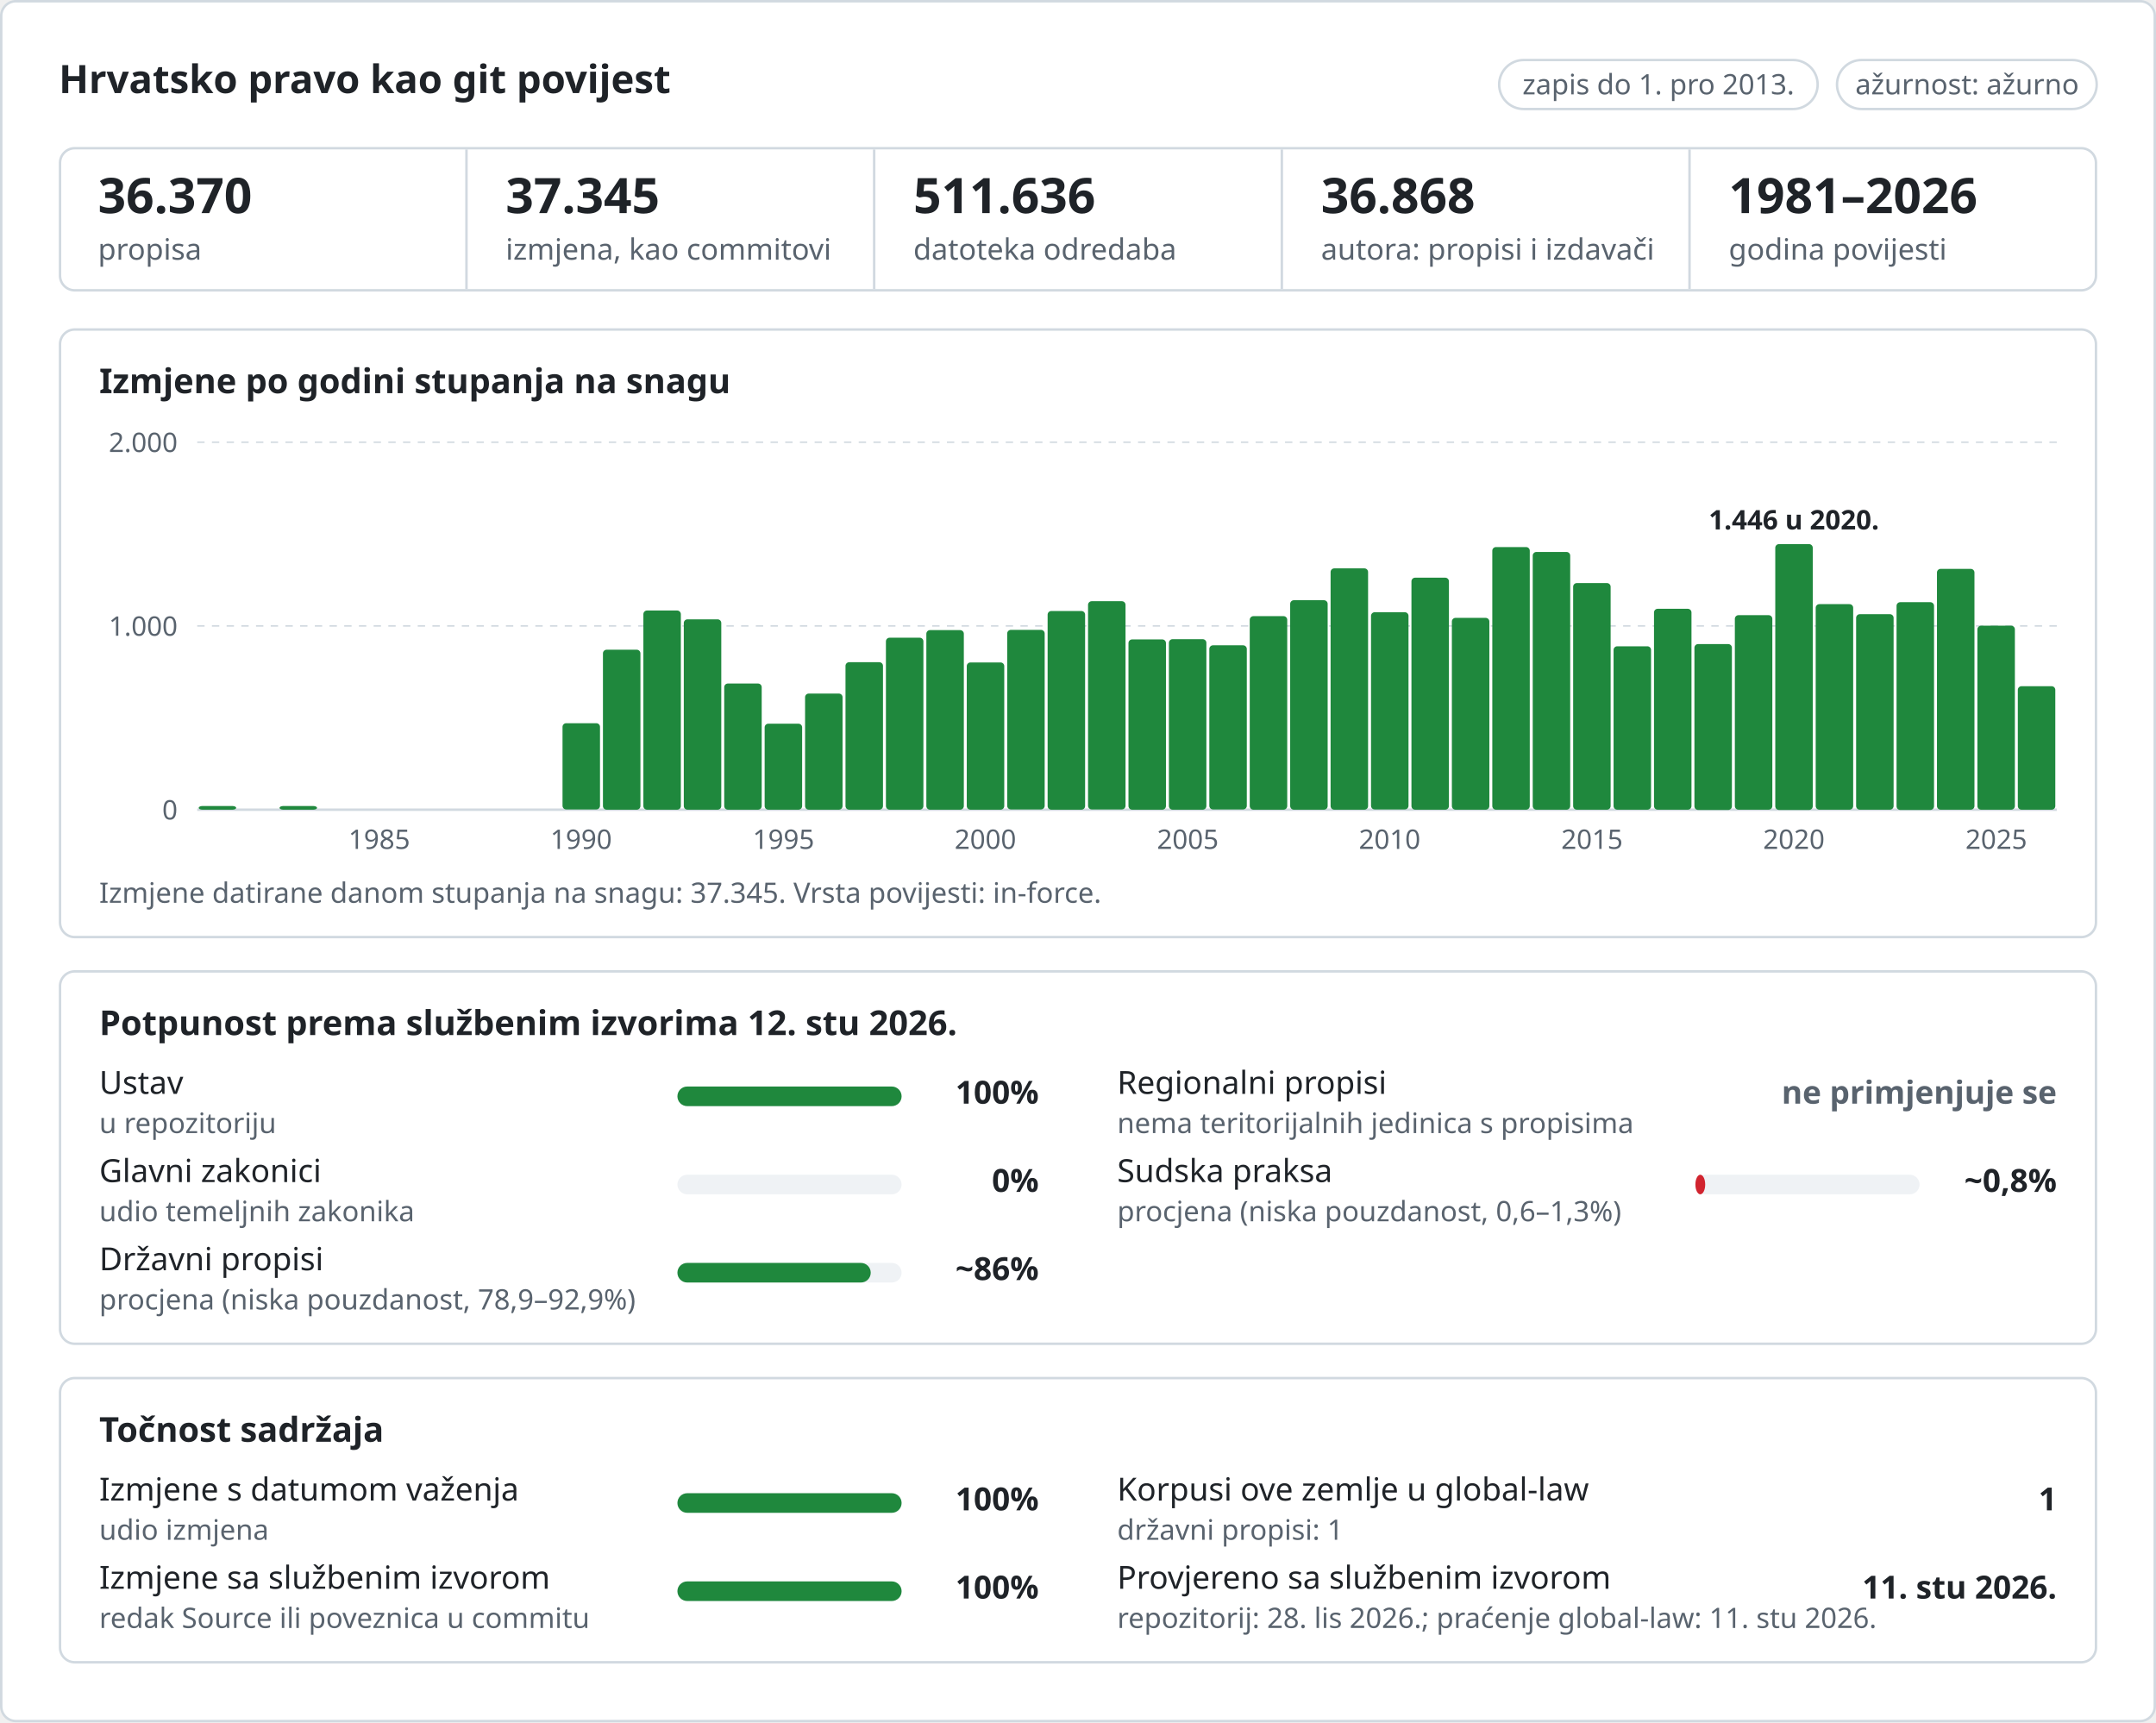
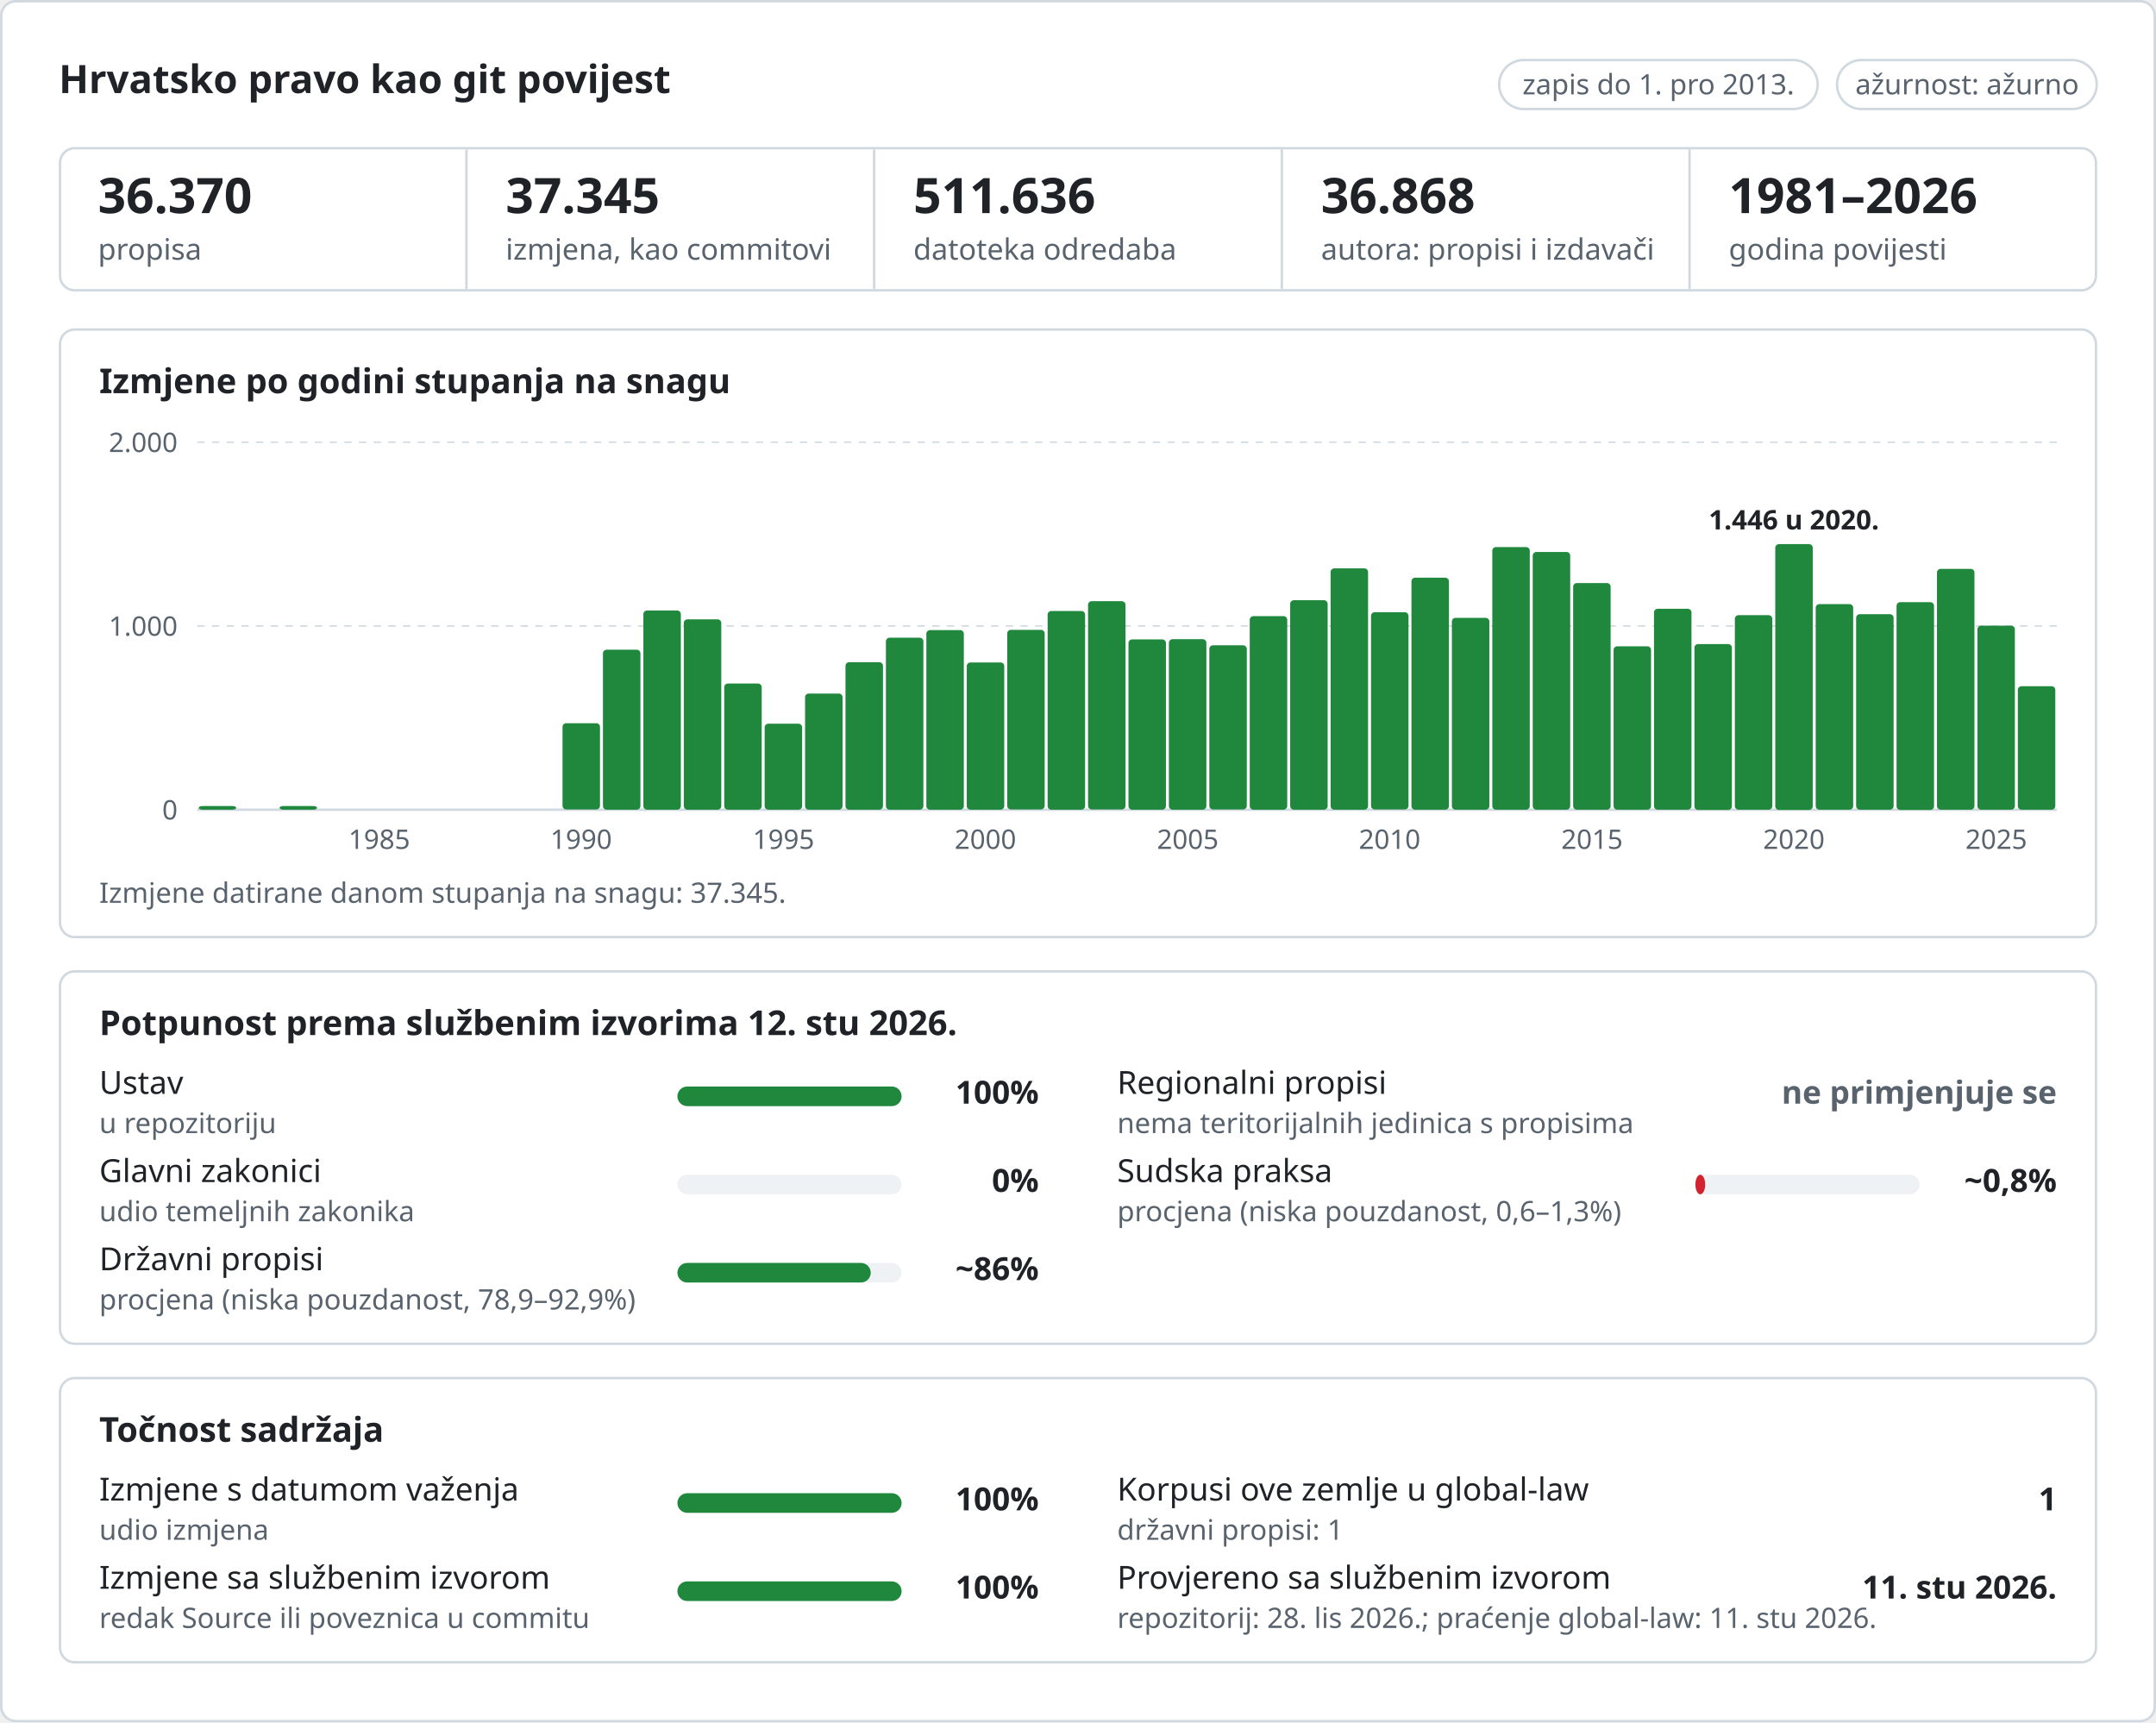
<svg xmlns="http://www.w3.org/2000/svg" width="880" height="703" viewBox="0 0 880 703" font-family="-apple-system,BlinkMacSystemFont,Segoe UI,Noto Sans,Helvetica,Arial,sans-serif">
  <rect x="0.5" y="0.5" width="879" height="702" rx="6" fill="#ffffff" stroke="#d1d9e0" />
  <text x="24" y="38" font-size="16" font-weight="600" fill="#1f2328">Hrvatsko pravo kao git povijest</text>
  <rect x="611.9" y="24.5" width="130" height="20" rx="10" fill="none" stroke="#d1d9e0" />
  <text x="676.9" y="38.5" font-size="11.5" font-weight="500" text-anchor="middle" fill="#59636e">zapis do 1. pro 2013.</text>
  <rect x="749.8" y="24.5" width="106" height="20" rx="10" fill="none" stroke="#d1d9e0" />
  <text x="802.9" y="38.5" font-size="11.5" font-weight="500" text-anchor="middle" fill="#59636e">ažurnost: ažurno</text>
  <rect x="24.5" y="60.5" width="831" height="58" rx="6" fill="#ffffff" stroke="#d1d9e0" />
  <text x="40.0" y="87" font-size="20" font-weight="600" fill="#1f2328">36.370</text>
  <text x="40.0" y="106" font-size="12" fill="#59636e">propisa</text>
  <line x1="190.4" y1="61" x2="190.4" y2="118" stroke="#d1d9e0" />
  <text x="206.4" y="87" font-size="20" font-weight="600" fill="#1f2328">37.345</text>
  <text x="206.4" y="106" font-size="12" fill="#59636e">izmjena, kao commitovi</text>
  <line x1="356.8" y1="61" x2="356.8" y2="118" stroke="#d1d9e0" />
  <text x="372.8" y="87" font-size="20" font-weight="600" fill="#1f2328">511.636</text>
  <text x="372.8" y="106" font-size="12" fill="#59636e">datoteka odredaba</text>
  <line x1="523.2" y1="61" x2="523.2" y2="118" stroke="#d1d9e0" />
  <text x="539.2" y="87" font-size="20" font-weight="600" fill="#1f2328">36.868</text>
  <text x="539.2" y="106" font-size="12" fill="#59636e">autora: propisi i izdavači</text>
  <line x1="689.6" y1="61" x2="689.6" y2="118" stroke="#d1d9e0" />
  <text x="705.6" y="87" font-size="20" font-weight="600" fill="#1f2328">1981–2026</text>
  <text x="705.6" y="106" font-size="12" fill="#59636e">godina povijesti</text>
  <rect x="24.5" y="134.5" width="831" height="248" rx="6" fill="#ffffff" stroke="#d1d9e0" />
  <text x="40.5" y="160.5" font-size="14" font-weight="600" fill="#1f2328">Izmjene po godini stupanja na snagu</text>
  <line x1="80.5" y1="330.5" x2="839.5" y2="330.5" stroke="#d1d9e0" stroke-width="1" />
  <text x="72.5" y="334.5" font-size="11" text-anchor="end" fill="#59636e">0</text>
  <line x1="80.5" y1="255.5" x2="839.5" y2="255.5" stroke="#d1d9e0" stroke-width="0.6" stroke-dasharray="3 3" />
  <text x="72.5" y="259.5" font-size="11" text-anchor="end" fill="#59636e">1.000</text>
  <line x1="80.5" y1="180.5" x2="839.5" y2="180.5" stroke="#d1d9e0" stroke-width="0.6" stroke-dasharray="3 3" />
  <text x="72.5" y="184.5" font-size="11" text-anchor="end" fill="#59636e">2.000</text>
  <rect x="81.10" y="329.0" width="15.30" height="1.5" rx="1.5" fill="#1f883d" />
  <rect x="114.10" y="329.0" width="15.30" height="1.5" rx="1.5" fill="#1f883d" />
  <text x="154.8" y="346.5" font-size="11" text-anchor="middle" fill="#59636e">1985</text>
  <rect x="229.60" y="295.2" width="15.30" height="35.2" rx="1.5" fill="#1f883d" />
  <text x="237.2" y="346.5" font-size="11" text-anchor="middle" fill="#59636e">1990</text>
  <rect x="246.10" y="265.2" width="15.30" height="65.3" rx="1.5" fill="#1f883d" />
  <rect x="262.60" y="249.2" width="15.30" height="81.3" rx="1.5" fill="#1f883d" />
  <rect x="279.10" y="252.8" width="15.30" height="77.7" rx="1.5" fill="#1f883d" />
  <rect x="295.60" y="279.0" width="15.30" height="51.5" rx="1.5" fill="#1f883d" />
  <rect x="312.10" y="295.4" width="15.30" height="35.1" rx="1.5" fill="#1f883d" />
  <text x="319.8" y="346.5" font-size="11" text-anchor="middle" fill="#59636e">1995</text>
  <rect x="328.60" y="283.1" width="15.30" height="47.4" rx="1.5" fill="#1f883d" />
  <rect x="345.10" y="270.3" width="15.30" height="60.2" rx="1.5" fill="#1f883d" />
  <rect x="361.60" y="260.3" width="15.30" height="70.2" rx="1.5" fill="#1f883d" />
  <rect x="378.10" y="257.2" width="15.30" height="73.3" rx="1.5" fill="#1f883d" />
  <rect x="394.60" y="270.4" width="15.30" height="60.1" rx="1.5" fill="#1f883d" />
  <text x="402.2" y="346.5" font-size="11" text-anchor="middle" fill="#59636e">2000</text>
  <rect x="411.10" y="257.1" width="15.30" height="73.3" rx="1.5" fill="#1f883d" />
  <rect x="427.60" y="249.4" width="15.30" height="81.1" rx="1.5" fill="#1f883d" />
  <rect x="444.10" y="245.4" width="15.30" height="85.0" rx="1.5" fill="#1f883d" />
  <rect x="460.60" y="261.0" width="15.30" height="69.5" rx="1.5" fill="#1f883d" />
  <rect x="477.10" y="260.9" width="15.30" height="69.6" rx="1.5" fill="#1f883d" />
  <text x="484.8" y="346.5" font-size="11" text-anchor="middle" fill="#59636e">2005</text>
  <rect x="493.60" y="263.4" width="15.30" height="67.0" rx="1.5" fill="#1f883d" />
  <rect x="510.10" y="251.5" width="15.30" height="79.0" rx="1.5" fill="#1f883d" />
  <rect x="526.60" y="245.0" width="15.30" height="85.5" rx="1.5" fill="#1f883d" />
  <rect x="543.10" y="232.0" width="15.30" height="98.5" rx="1.5" fill="#1f883d" />
  <rect x="559.60" y="249.9" width="15.30" height="80.5" rx="1.5" fill="#1f883d" />
  <text x="567.2" y="346.5" font-size="11" text-anchor="middle" fill="#59636e">2010</text>
  <rect x="576.10" y="235.8" width="15.30" height="94.7" rx="1.5" fill="#1f883d" />
  <rect x="592.60" y="252.2" width="15.30" height="78.3" rx="1.5" fill="#1f883d" />
  <rect x="609.10" y="223.3" width="15.30" height="107.2" rx="1.5" fill="#1f883d" />
  <rect x="625.60" y="225.3" width="15.30" height="105.2" rx="1.5" fill="#1f883d" />
  <rect x="642.10" y="238.0" width="15.30" height="92.5" rx="1.5" fill="#1f883d" />
  <text x="649.8" y="346.5" font-size="11" text-anchor="middle" fill="#59636e">2015</text>
  <rect x="658.60" y="263.8" width="15.30" height="66.7" rx="1.5" fill="#1f883d" />
  <rect x="675.10" y="248.5" width="15.30" height="82.0" rx="1.5" fill="#1f883d" />
  <rect x="691.60" y="262.9" width="15.30" height="67.7" rx="1.5" fill="#1f883d" />
  <rect x="708.10" y="251.1" width="15.30" height="79.4" rx="1.5" fill="#1f883d" />
  <rect x="724.60" y="222.1" width="15.30" height="108.5" rx="1.5" fill="#1f883d" />
  <text x="732.2" y="346.5" font-size="11" text-anchor="middle" fill="#59636e">2020</text>
  <text x="732.2" y="216.1" font-size="11" font-weight="600" text-anchor="middle" fill="#1f2328">1.446 u 2020.</text>
  <rect x="741.10" y="246.6" width="15.30" height="83.9" rx="1.5" fill="#1f883d" />
  <rect x="757.60" y="250.7" width="15.30" height="79.8" rx="1.5" fill="#1f883d" />
  <rect x="774.10" y="245.8" width="15.30" height="84.8" rx="1.5" fill="#1f883d" />
  <rect x="790.60" y="232.2" width="15.30" height="98.3" rx="1.5" fill="#1f883d" />
  <rect x="807.10" y="255.4" width="15.30" height="75.1" rx="1.5" fill="#1f883d" />
  <text x="814.8" y="346.5" font-size="11" text-anchor="middle" fill="#59636e">2025</text>
  <rect x="823.60" y="280.1" width="15.30" height="50.4" rx="1.5" fill="#1f883d" />
-   <text x="40.5" y="368.5" font-size="11.5" fill="#59636e">Izmjene datirane danom stupanja na snagu: 37.345. Vrsta povijesti: in-force.</text>
+   <text x="40.5" y="368.5" font-size="11.5" fill="#59636e">Izmjene datirane danom stupanja na snagu: 37.345.</text>
  <rect x="24.5" y="396.5" width="831" height="152" rx="6" fill="#ffffff" stroke="#d1d9e0" />
  <text x="40.5" y="422.5" font-size="14" font-weight="600" fill="#1f2328">Potpunost prema službenim izvorima 12. stu 2026.</text>
  <text x="40.5" y="446.5" font-size="13" fill="#1f2328">Ustav</text>
  <text x="40.5" y="462.5" font-size="11.5" fill="#59636e">u repozitoriju</text>
  <g>
    <rect x="276.5" y="443.5" width="91.5" height="8" rx="4" fill="#eff2f5" />
    <rect x="276.5" y="443.5" width="91.5" height="8" rx="4" fill="#1f883d" />
  </g>
  <text x="424.0" y="450.5" font-size="13" font-weight="600" text-anchor="end" fill="#1f2328">100%</text>
  <text x="40.5" y="482.5" font-size="13" fill="#1f2328">Glavni zakonici</text>
  <text x="40.5" y="498.5" font-size="11.5" fill="#59636e">udio temeljnih zakonika</text>
  <g>
    <rect x="276.5" y="479.5" width="91.5" height="8" rx="4" fill="#eff2f5" />
  </g>
  <text x="424.0" y="486.5" font-size="13" font-weight="600" text-anchor="end" fill="#1f2328">0%</text>
  <text x="40.5" y="518.5" font-size="13" fill="#1f2328">Državni propisi</text>
  <text x="40.5" y="534.5" font-size="11.5" fill="#59636e">procjena (niska pouzdanost, 78,9–92,9%)</text>
  <g>
    <rect x="276.5" y="515.5" width="91.5" height="8" rx="4" fill="#eff2f5" />
    <rect x="276.5" y="515.5" width="78.9" height="8" rx="4" fill="#1f883d" />
  </g>
  <text x="424.0" y="522.5" font-size="13" font-weight="600" text-anchor="end" fill="#1f2328">~86%</text>
  <text x="456.0" y="446.5" font-size="13" fill="#1f2328">Regionalni propisi</text>
  <text x="456.0" y="462.5" font-size="11.5" fill="#59636e">nema teritorijalnih jedinica s propisima</text>
  <text x="839.5" y="450.5" font-size="13" font-weight="600" text-anchor="end" fill="#59636e">ne primjenjuje se</text>
  <text x="456.0" y="482.5" font-size="13" fill="#1f2328">Sudska praksa</text>
  <text x="456.0" y="498.5" font-size="11.5" fill="#59636e">procjena (niska pouzdanost, 0,6–1,3%)</text>
  <g>
    <rect x="692.0" y="479.5" width="91.5" height="8" rx="4" fill="#eff2f5" />
    <rect x="692.0" y="479.5" width="4.0" height="8" rx="4" fill="#d1242f" />
  </g>
  <text x="839.5" y="486.5" font-size="13" font-weight="600" text-anchor="end" fill="#1f2328">~0,8%</text>
  <rect x="24.5" y="562.5" width="831" height="116" rx="6" fill="#ffffff" stroke="#d1d9e0" />
  <text x="40.5" y="588.5" font-size="14" font-weight="600" fill="#1f2328">Točnost sadržaja</text>
  <text x="40.5" y="612.5" font-size="13" fill="#1f2328">Izmjene s datumom važenja</text>
  <text x="40.5" y="628.5" font-size="11.5" fill="#59636e">udio izmjena</text>
  <g>
    <rect x="276.5" y="609.5" width="91.5" height="8" rx="4" fill="#eff2f5" />
    <rect x="276.5" y="609.5" width="91.5" height="8" rx="4" fill="#1f883d" />
  </g>
  <text x="424.0" y="616.5" font-size="13" font-weight="600" text-anchor="end" fill="#1f2328">100%</text>
  <text x="40.5" y="648.5" font-size="13" fill="#1f2328">Izmjene sa službenim izvorom</text>
  <text x="40.5" y="664.5" font-size="11.5" fill="#59636e">redak Source ili poveznica u commitu</text>
  <g>
    <rect x="276.5" y="645.5" width="91.5" height="8" rx="4" fill="#eff2f5" />
    <rect x="276.5" y="645.5" width="91.5" height="8" rx="4" fill="#1f883d" />
  </g>
  <text x="424.0" y="652.5" font-size="13" font-weight="600" text-anchor="end" fill="#1f2328">100%</text>
  <text x="456.0" y="612.5" font-size="13" fill="#1f2328">Korpusi ove zemlje u global-law</text>
  <text x="456.0" y="628.5" font-size="11.5" fill="#59636e">državni propisi: 1</text>
  <text x="839.5" y="616.5" font-size="13" font-weight="600" text-anchor="end" fill="#1f2328">1</text>
  <text x="456.0" y="648.5" font-size="13" fill="#1f2328">Provjereno sa službenim izvorom</text>
  <text x="456.0" y="664.5" font-size="11.5" fill="#59636e">repozitorij: 28. lis 2026.; praćenje global-law: 11. stu 2026.</text>
  <text x="839.5" y="652.5" font-size="13" font-weight="600" text-anchor="end" fill="#1f2328">11. stu 2026.</text>
</svg>
